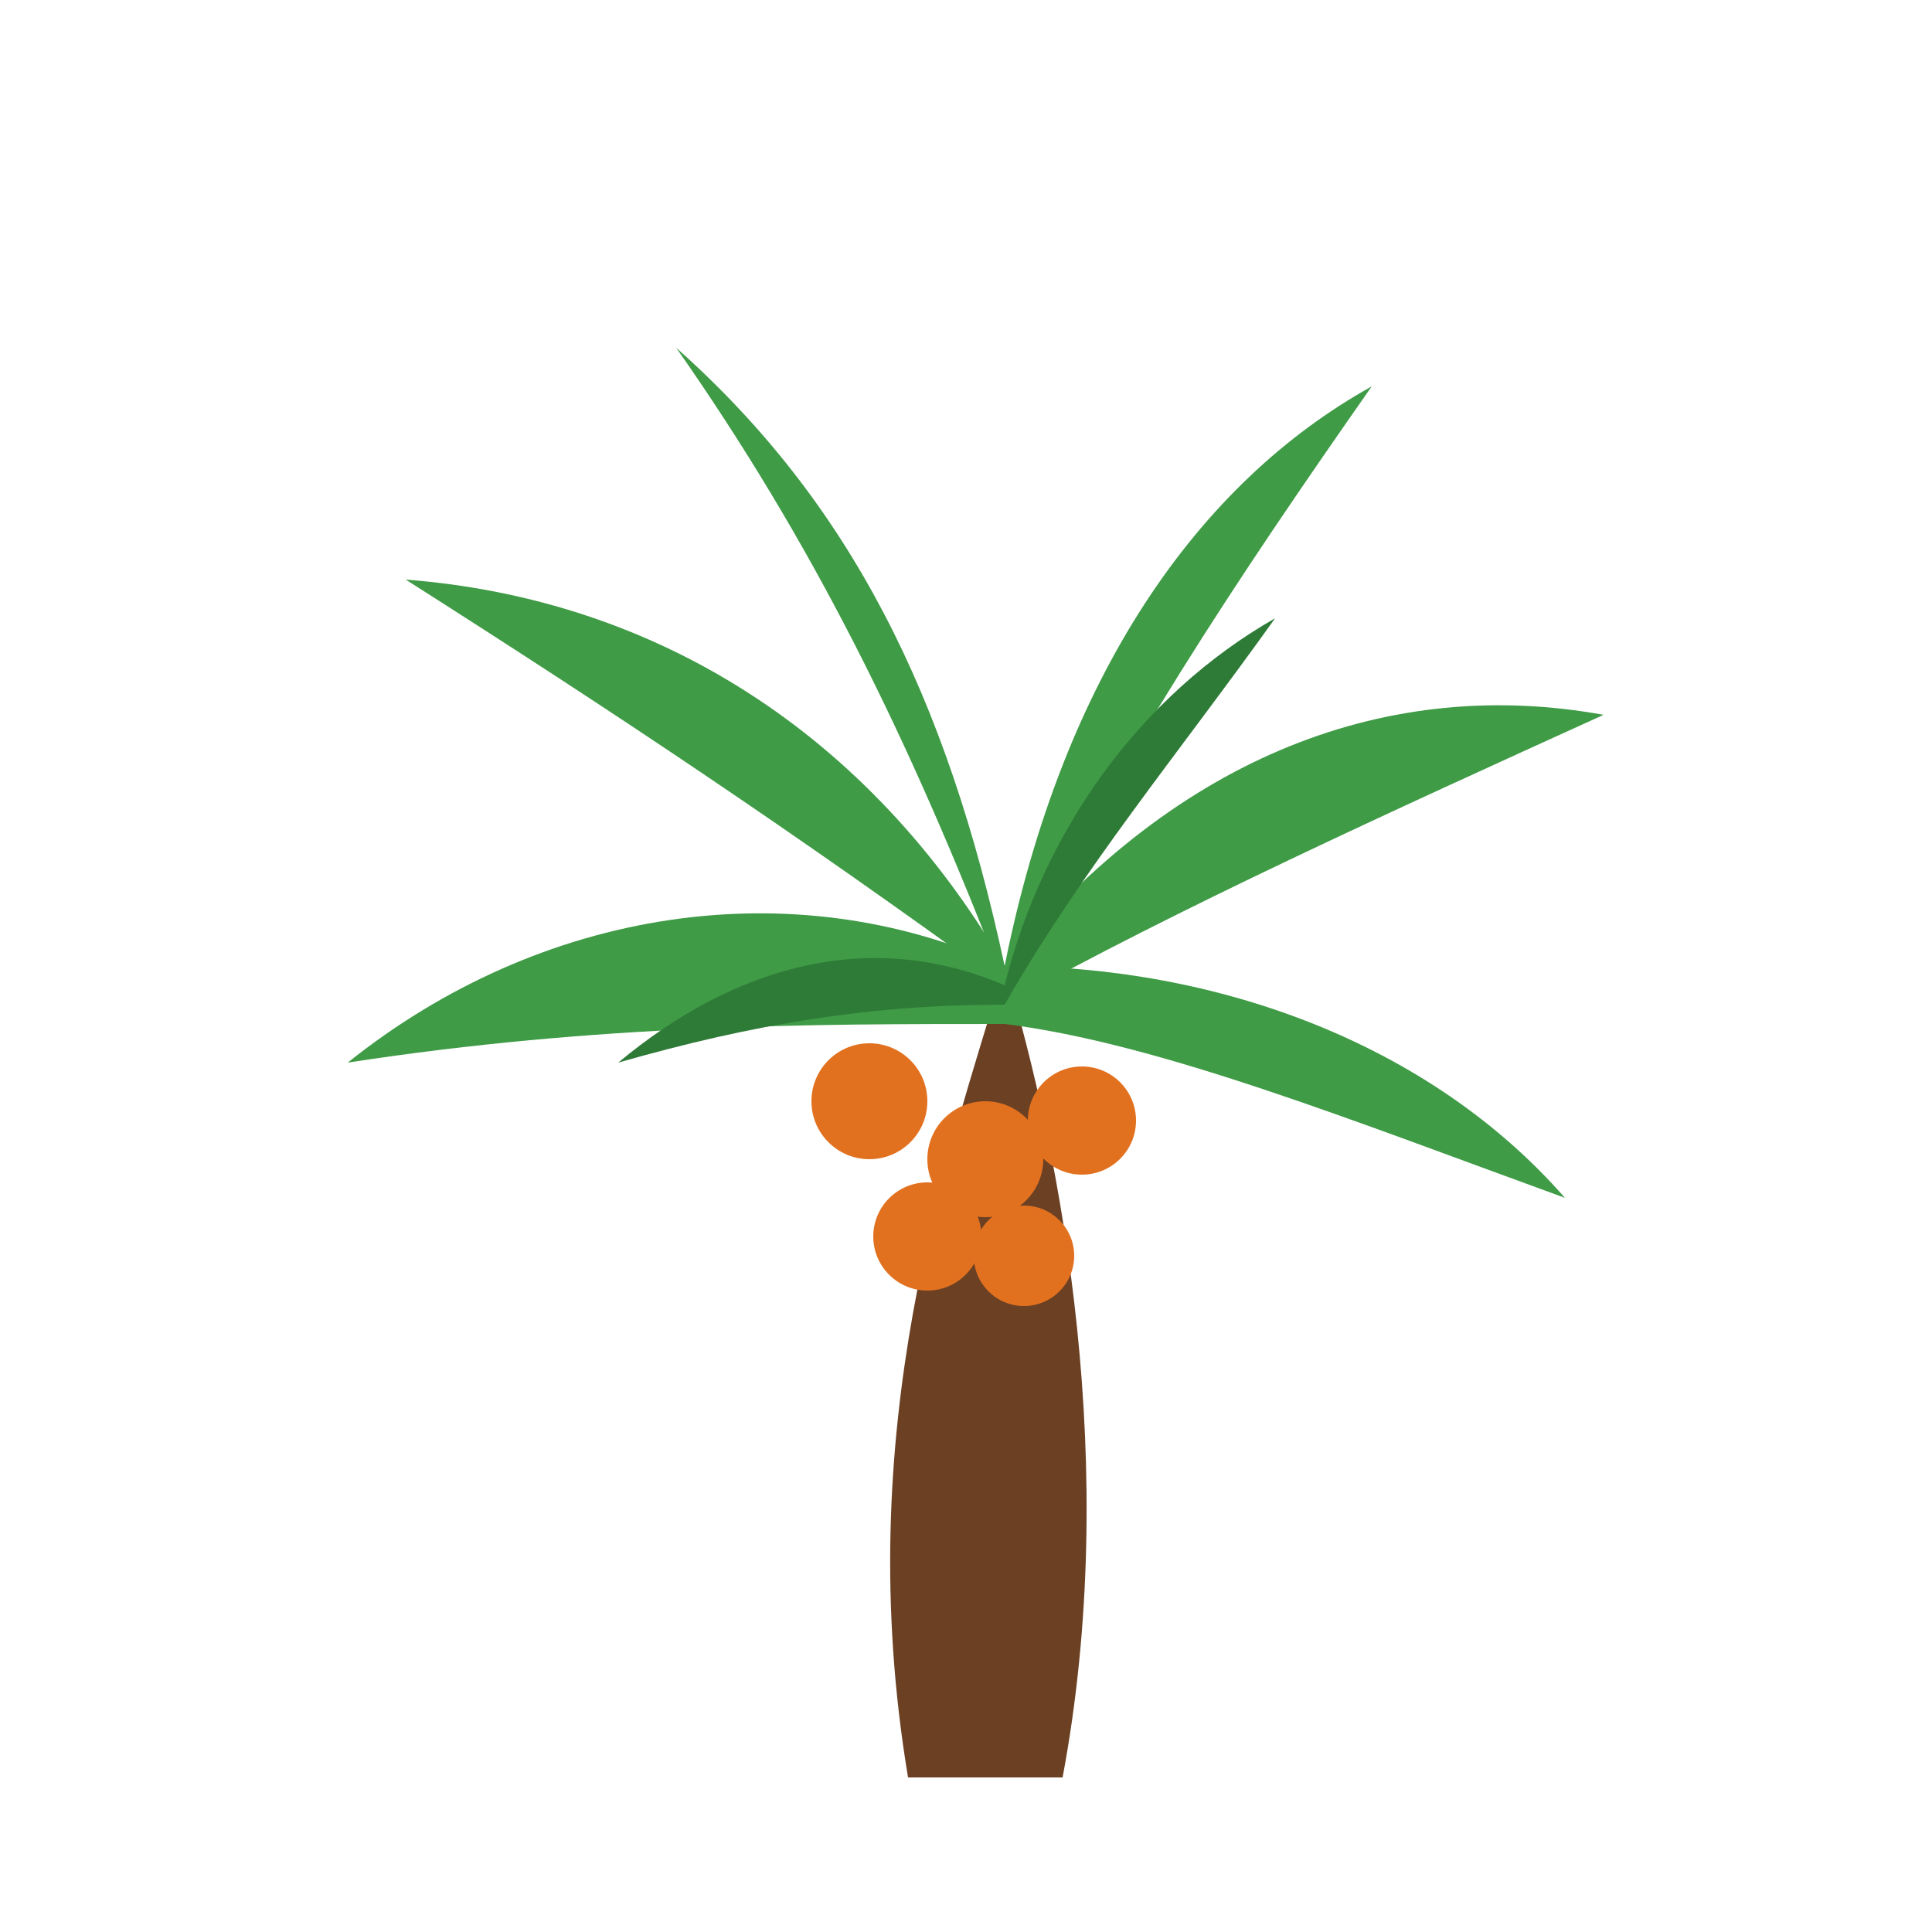
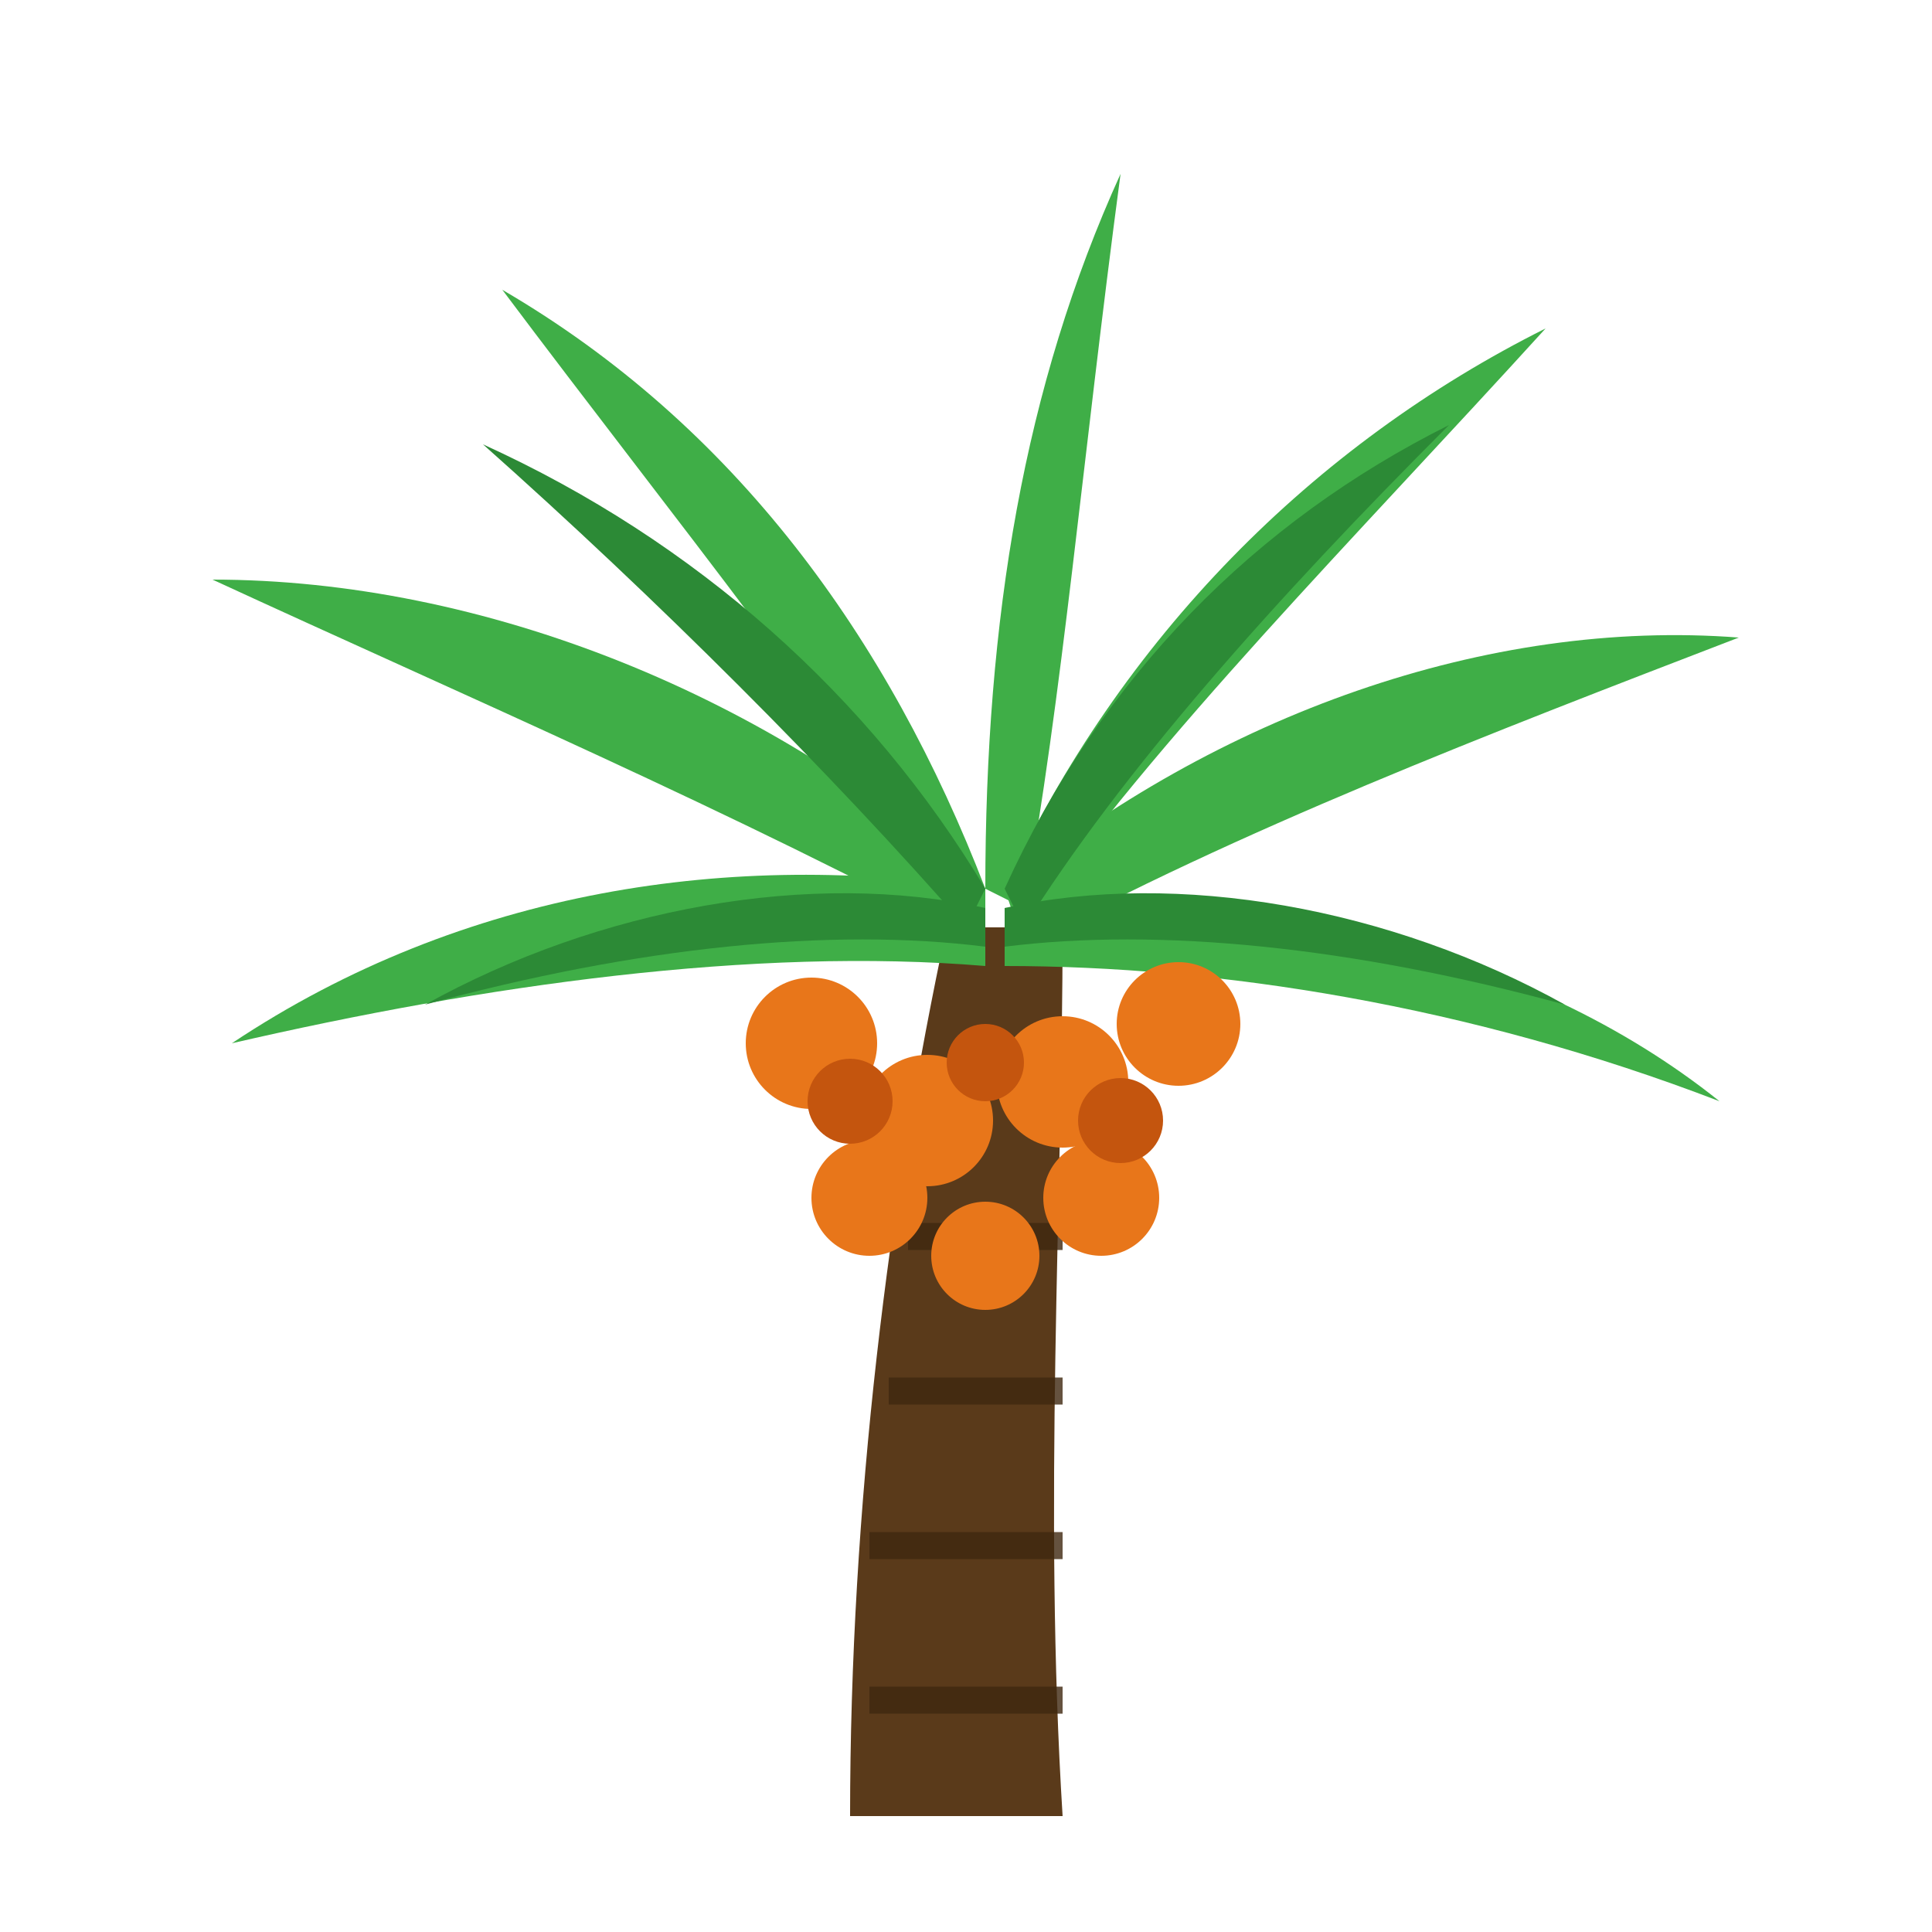
<svg xmlns="http://www.w3.org/2000/svg" viewBox="0 0 100 100">
  <rect width="100" height="100" fill="#ffffff" />
-   <g transform="translate(50 58)">
-     <path d="M -3 34 C -6 16, -1 2, 2 -8 C 5 2, 8 18, 5 34 Z" fill="#6b4023" />
-     <g fill="#3f9b46">
-       <path d="M 2 -8 C -9 -13, -22 -11, -32 -3 C -19 -5, -8 -5, 2 -5 Z" />
-       <path d="M 2 -8 C -5 -20, -16 -27, -29 -28 C -18 -21, -9 -15, 2 -7 Z" />
-       <path d="M 2 -8 C -1 -22, -6 -32, -15 -40 C -8 -30, -3 -20, 2 -7 Z" />
-       <path d="M 2 -8 C 5 -23, 12 -33, 21 -38 C 14 -28, 8 -19, 2 -7 Z" />
-       <path d="M 2 -8 C 11 -19, 22 -23, 33 -21 C 22 -16, 11 -11, 2 -6 Z" />
-       <path d="M 2 -8 C 13 -8, 24 -4, 31 4 C 20 0, 10 -4, 2 -5 Z" />
+   <g>
+     <path d="M 44 94 C 44 78, 46 62, 49 48 L 55 48 C 55 62, 54 78, 55 94 Z" fill="#5A3A1A" />
+     <g stroke="#3E270F" stroke-width="1.4" opacity="0.8">
+       <path d="M 45 88 L 55 88" />
+       <path d="M 45 80 L 55 80" />
+       <path d="M 46 72 L 55 72" />
+       <path d="M 47 64 L 55 64" />
+       <path d="M 48 56 L 55 56" />
    </g>
-     <g fill="#2e7a37">
-       <path d="M 2 -7 C -5 -10, -12 -8, -18 -3 C -11 -5, -5 -6, 2 -6 Z" />
-       <path d="M 2 -7 C 4 -15, 9 -22, 16 -26 C 11 -19, 6 -13, 2 -6 Z" />
+     <g fill="#3FAE47">
+       <path d="M 51 46 C 38 44, 24 46, 12 54 C 25 51, 39 49, 51 50 Z" />
+       <path d="M 51 46 C 40 36, 25 30, 11 30 C 24 36, 38 42, 51 49 Z" />
+       <path d="M 51 46 C 46 33, 38 22, 26 15 C 35 27, 44 38, 50 48 Z" />
+       <path d="M 51 46 C 51 32, 53 20, 58 9 C 56 24, 55 36, 53 47 Z" />
+       <path d="M 52 46 C 58 33, 68 23, 80 17 C 70 28, 60 38, 53 48 Z" />
+       <path d="M 52 46 C 63 37, 77 32, 90 33 C 77 38, 64 43, 53 49 Z" />
+       <path d="M 52 47 C 65 46, 79 49, 89 57 C 76 52, 63 50, 52 50 Z" />
    </g>
-     <g fill="#e2711f">
-       <circle cx="-5" cy="-1" r="3" />
-       <circle cx="1" cy="2" r="3" />
-       <circle cx="6" cy="0" r="2.8" />
-       <circle cx="-2" cy="6" r="2.8" />
-       <circle cx="3" cy="7" r="2.6" />
+     <g fill="#2C8A36">
+       <path d="M 51 47 C 42 45, 31 47, 22 52 C 33 49, 43 48, 51 49 Z" />
+       <path d="M 51 46 C 45 36, 36 28, 25 23 C 34 31, 43 40, 50 48 Z" />
+       <path d="M 52 46 C 57 35, 65 27, 75 22 C 66 31, 58 40, 53 48 Z" />
+       <path d="M 52 47 C 61 45, 72 47, 81 52 C 70 49, 60 48, 52 49 Z" />
+     </g>
+     <g fill="#E8761A">
+       <circle cx="42" cy="54" r="3.4" />
+       <circle cx="48" cy="58" r="3.4" />
+       <circle cx="55" cy="56" r="3.4" />
+       <circle cx="61" cy="53" r="3.2" />
+       <circle cx="45" cy="62" r="3" />
+       <circle cx="57" cy="62" r="3" />
+       <circle cx="51" cy="65" r="2.8" />
+     </g>
+     <g fill="#C4550E">
+       <circle cx="44" cy="57" r="2.2" />
+       <circle cx="58" cy="58" r="2.2" />
+       <circle cx="51" cy="55" r="2" />
    </g>
  </g>
</svg>
